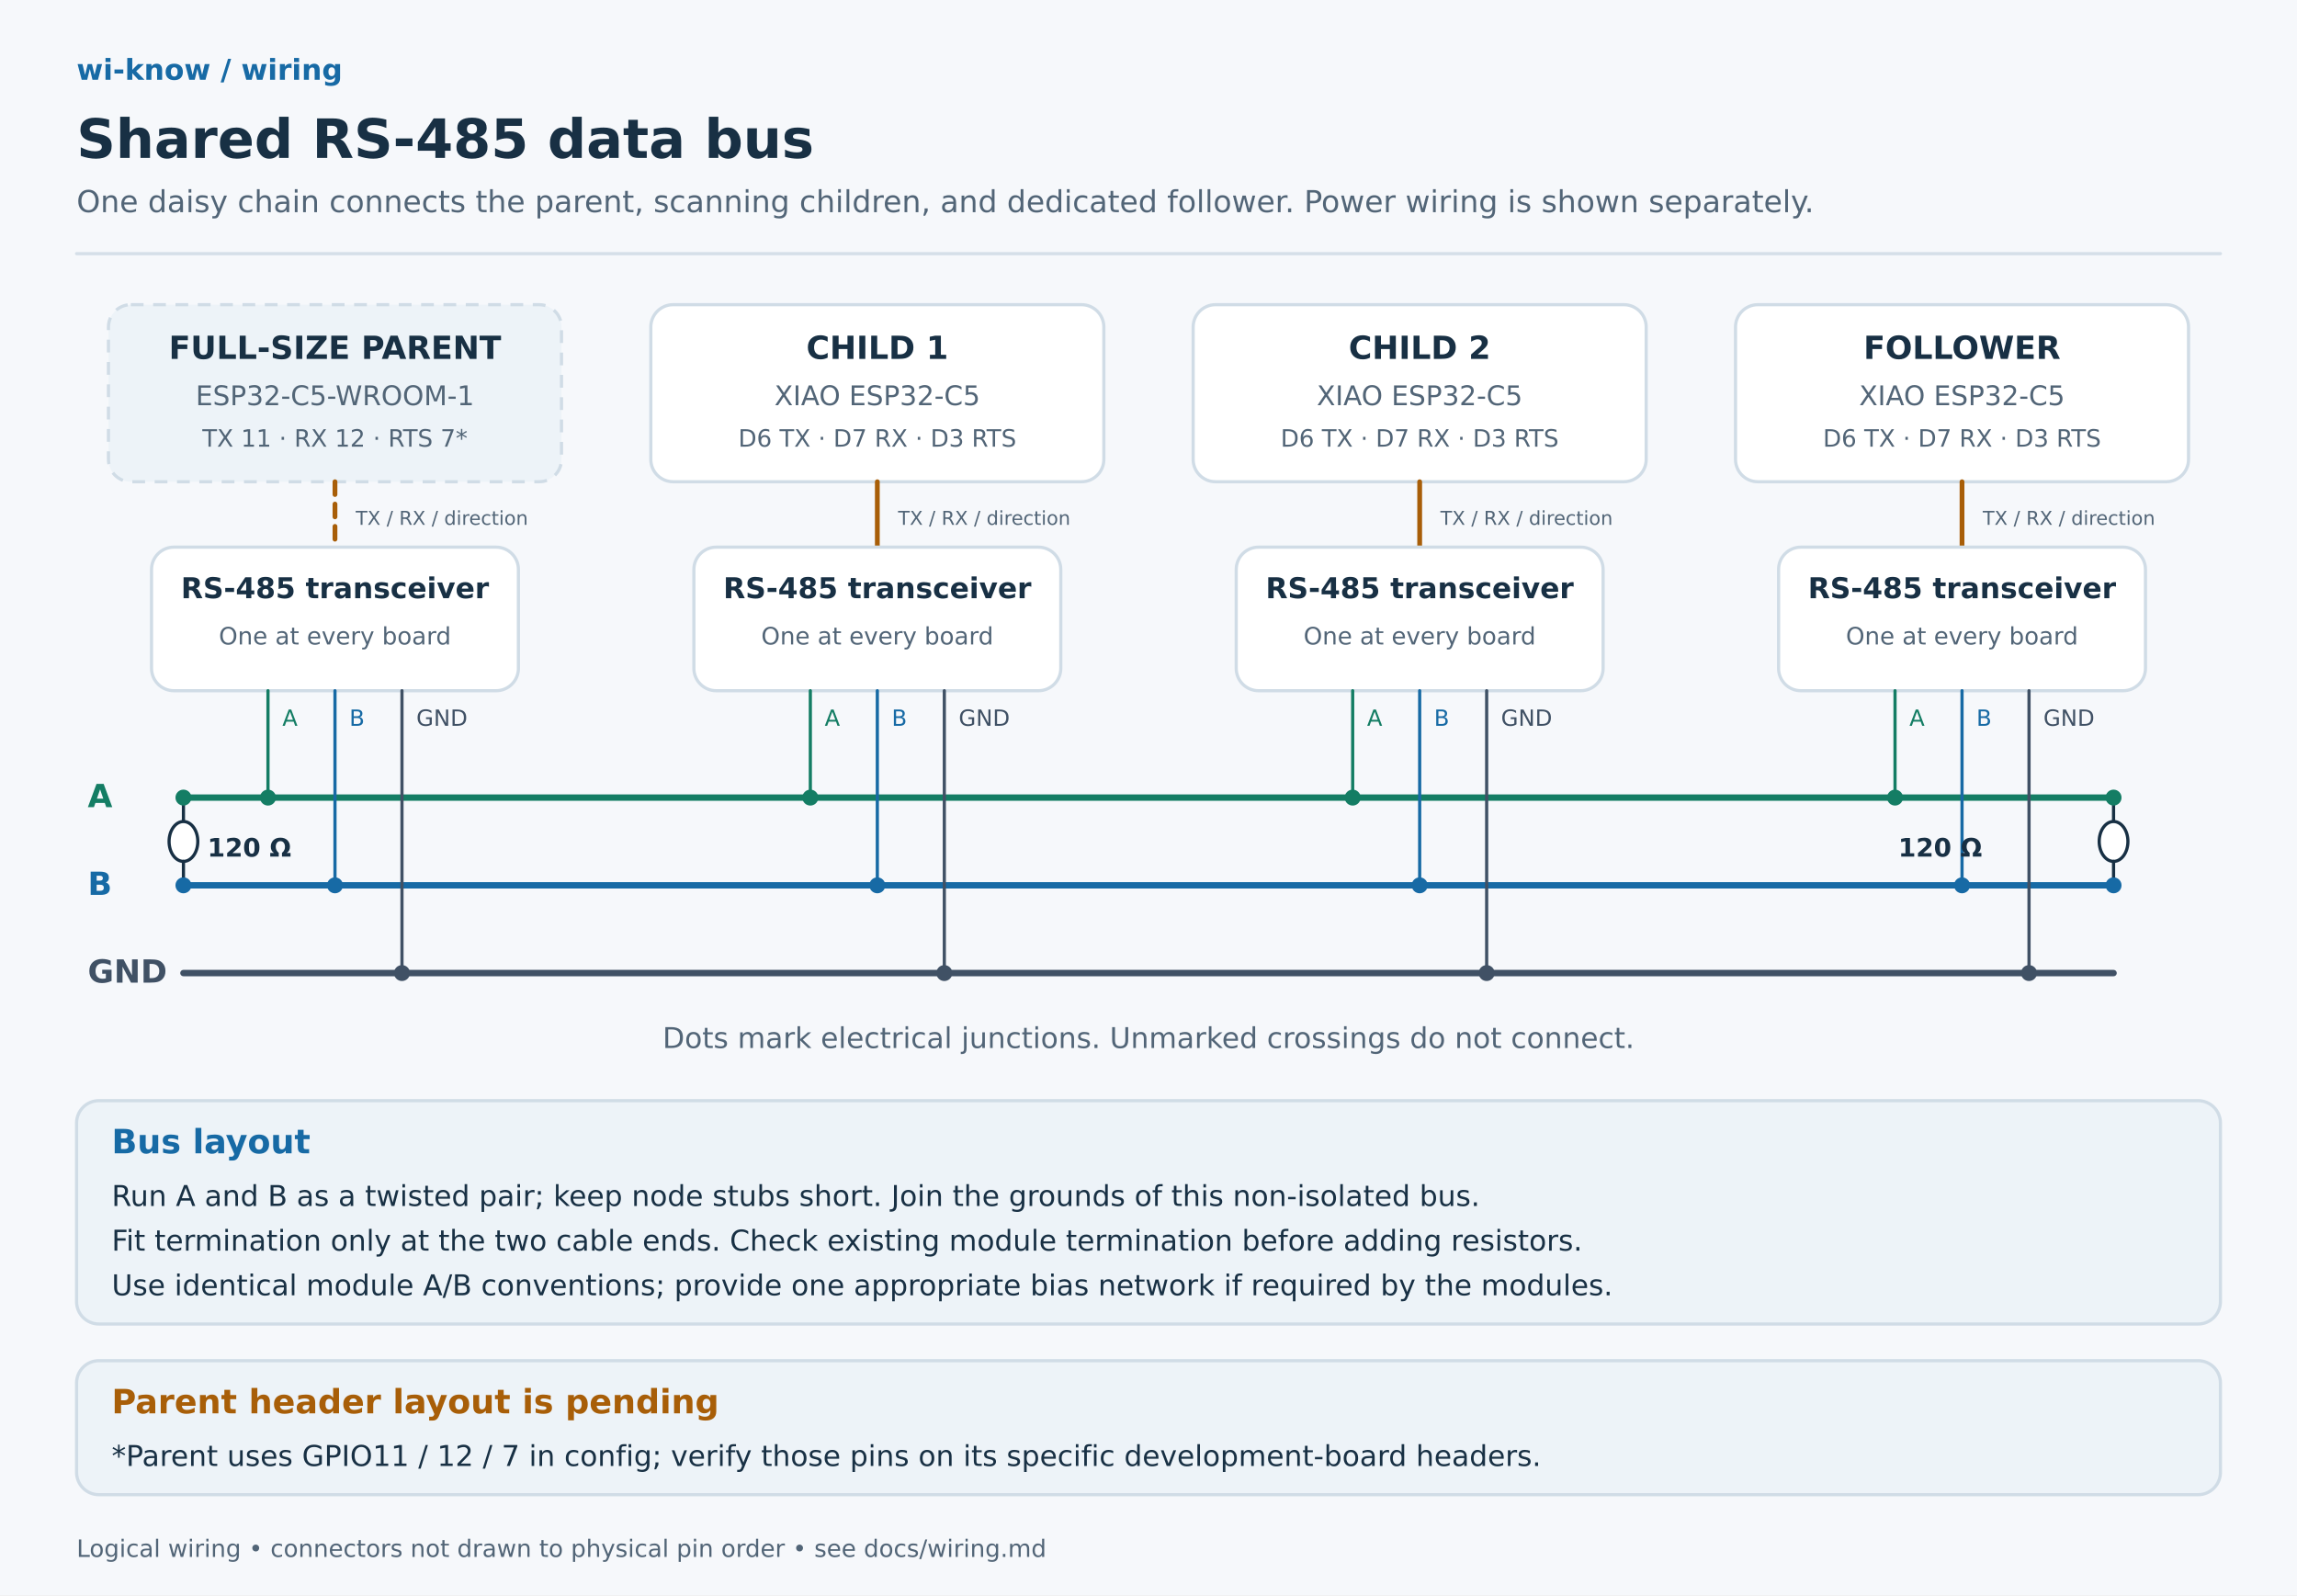
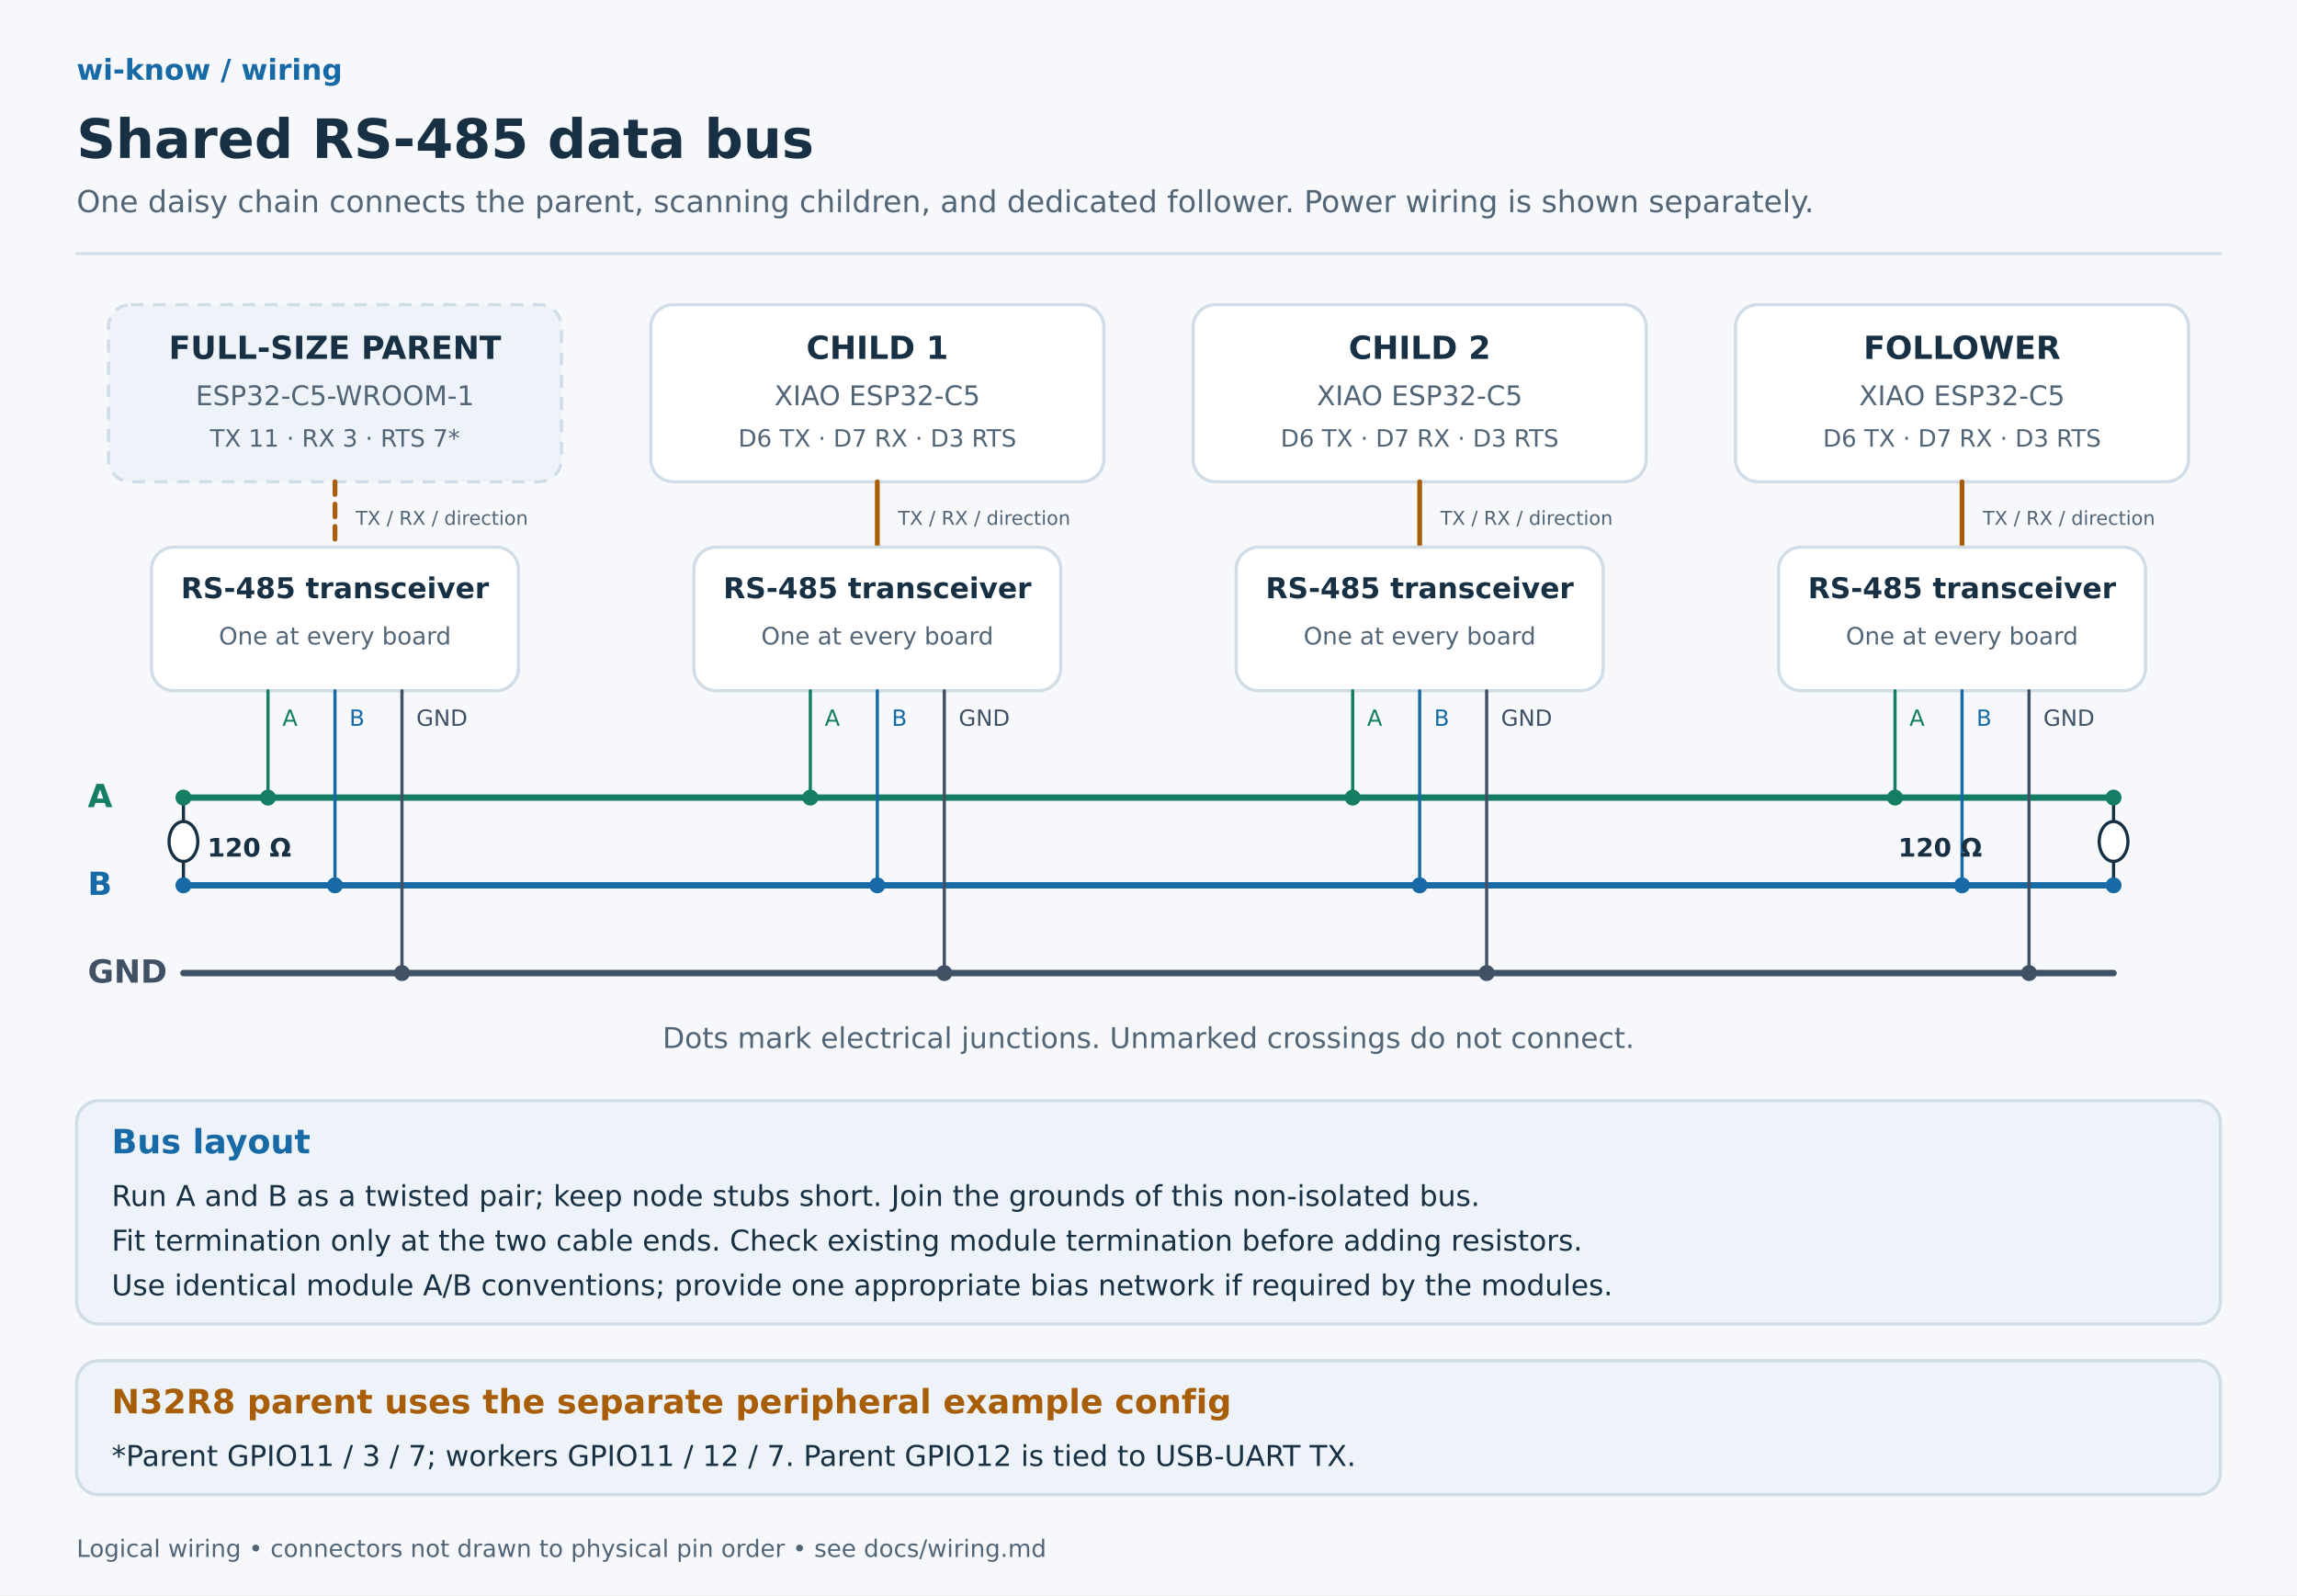
<svg xmlns="http://www.w3.org/2000/svg" width="1440" height="1000" viewBox="0 0 1440 1000" role="img" aria-labelledby="title description">
  <defs>
    <marker id="arrow-blue" markerWidth="8" markerHeight="8" refX="6" refY="3" orient="auto-start-reverse">
      <path d="M0,0 L0,6 L6,3 z" fill="#176aa5" />
    </marker>
  </defs>
  <rect width="1440" height="1000" fill="#f6f8fb" />
  <text x="48" y="50" fill="#176aa5" font-family="DejaVu Sans, Noto Sans, sans-serif" font-size="18" font-weight="700" text-anchor="start">wi-know / wiring</text>
  <text x="48" y="99" fill="#183044" font-family="DejaVu Sans, Noto Sans, sans-serif" font-size="34" font-weight="700" text-anchor="start">Shared RS-485 data bus</text>
  <text x="48" y="133" fill="#526577" font-family="DejaVu Sans, Noto Sans, sans-serif" font-size="19" font-weight="400" text-anchor="start">One daisy chain connects the parent, scanning children, and dedicated follower. Power wiring is shown separately.</text>
  <polyline points="48,159 1392,159" fill="none" stroke="#d5dfe8" stroke-width="2" stroke-linejoin="round" stroke-linecap="round" />
  <rect x="68" y="191" width="284" height="111" rx="14" fill="#edf3f8" stroke="#d0dce6" stroke-width="2" stroke-dasharray="8 6" />
  <text x="210" y="225" fill="#183044" font-family="DejaVu Sans, Noto Sans, sans-serif" font-size="20" font-weight="700" text-anchor="middle">FULL-SIZE PARENT</text>
  <text x="210" y="254" fill="#526577" font-family="DejaVu Sans, Noto Sans, sans-serif" font-size="17" font-weight="400" text-anchor="middle">ESP32-C5-WROOM-1</text>
-   <text x="210" y="280" fill="#526577" font-family="DejaVu Sans, Noto Sans, sans-serif" font-size="15" font-weight="400" text-anchor="middle">TX 11 · RX 12 · RTS 7*</text>
+   <text x="210" y="280" fill="#526577" font-family="DejaVu Sans, Noto Sans, sans-serif" font-size="15" font-weight="400" text-anchor="middle">TX 11 · RX 3 · RTS 7*</text>
  <polyline points="210,302 210,343" fill="none" stroke="#a85e08" stroke-width="3" stroke-linejoin="round" stroke-linecap="round" stroke-dasharray="8 6" />
  <text x="223" y="329" fill="#526577" font-family="DejaVu Sans, Noto Sans, sans-serif" font-size="12" font-weight="400" text-anchor="start">TX / RX / direction</text>
  <rect x="95" y="343" width="230" height="90" rx="14" fill="white" stroke="#d0dce6" stroke-width="2" />
  <text x="210" y="375" fill="#183044" font-family="DejaVu Sans, Noto Sans, sans-serif" font-size="18" font-weight="700" text-anchor="middle">RS-485 transceiver</text>
  <text x="210" y="404" fill="#526577" font-family="DejaVu Sans, Noto Sans, sans-serif" font-size="15" font-weight="400" text-anchor="middle">One at every board</text>
  <rect x="408" y="191" width="284" height="111" rx="14" fill="white" stroke="#d0dce6" stroke-width="2" />
  <text x="550" y="225" fill="#183044" font-family="DejaVu Sans, Noto Sans, sans-serif" font-size="20" font-weight="700" text-anchor="middle">CHILD 1</text>
  <text x="550" y="254" fill="#526577" font-family="DejaVu Sans, Noto Sans, sans-serif" font-size="17" font-weight="400" text-anchor="middle">XIAO ESP32-C5</text>
  <text x="550" y="280" fill="#526577" font-family="DejaVu Sans, Noto Sans, sans-serif" font-size="15" font-weight="400" text-anchor="middle">D6 TX · D7 RX · D3 RTS</text>
  <polyline points="550,302 550,343" fill="none" stroke="#a85e08" stroke-width="3" stroke-linejoin="round" stroke-linecap="round" />
  <text x="563" y="329" fill="#526577" font-family="DejaVu Sans, Noto Sans, sans-serif" font-size="12" font-weight="400" text-anchor="start">TX / RX / direction</text>
  <rect x="435" y="343" width="230" height="90" rx="14" fill="white" stroke="#d0dce6" stroke-width="2" />
  <text x="550" y="375" fill="#183044" font-family="DejaVu Sans, Noto Sans, sans-serif" font-size="18" font-weight="700" text-anchor="middle">RS-485 transceiver</text>
  <text x="550" y="404" fill="#526577" font-family="DejaVu Sans, Noto Sans, sans-serif" font-size="15" font-weight="400" text-anchor="middle">One at every board</text>
  <rect x="748" y="191" width="284" height="111" rx="14" fill="white" stroke="#d0dce6" stroke-width="2" />
  <text x="890" y="225" fill="#183044" font-family="DejaVu Sans, Noto Sans, sans-serif" font-size="20" font-weight="700" text-anchor="middle">CHILD 2</text>
  <text x="890" y="254" fill="#526577" font-family="DejaVu Sans, Noto Sans, sans-serif" font-size="17" font-weight="400" text-anchor="middle">XIAO ESP32-C5</text>
  <text x="890" y="280" fill="#526577" font-family="DejaVu Sans, Noto Sans, sans-serif" font-size="15" font-weight="400" text-anchor="middle">D6 TX · D7 RX · D3 RTS</text>
  <polyline points="890,302 890,343" fill="none" stroke="#a85e08" stroke-width="3" stroke-linejoin="round" stroke-linecap="round" />
  <text x="903" y="329" fill="#526577" font-family="DejaVu Sans, Noto Sans, sans-serif" font-size="12" font-weight="400" text-anchor="start">TX / RX / direction</text>
  <rect x="775" y="343" width="230" height="90" rx="14" fill="white" stroke="#d0dce6" stroke-width="2" />
  <text x="890" y="375" fill="#183044" font-family="DejaVu Sans, Noto Sans, sans-serif" font-size="18" font-weight="700" text-anchor="middle">RS-485 transceiver</text>
  <text x="890" y="404" fill="#526577" font-family="DejaVu Sans, Noto Sans, sans-serif" font-size="15" font-weight="400" text-anchor="middle">One at every board</text>
  <rect x="1088" y="191" width="284" height="111" rx="14" fill="white" stroke="#d0dce6" stroke-width="2" />
  <text x="1230" y="225" fill="#183044" font-family="DejaVu Sans, Noto Sans, sans-serif" font-size="20" font-weight="700" text-anchor="middle">FOLLOWER</text>
  <text x="1230" y="254" fill="#526577" font-family="DejaVu Sans, Noto Sans, sans-serif" font-size="17" font-weight="400" text-anchor="middle">XIAO ESP32-C5</text>
  <text x="1230" y="280" fill="#526577" font-family="DejaVu Sans, Noto Sans, sans-serif" font-size="15" font-weight="400" text-anchor="middle">D6 TX · D7 RX · D3 RTS</text>
  <polyline points="1230,302 1230,343" fill="none" stroke="#a85e08" stroke-width="3" stroke-linejoin="round" stroke-linecap="round" />
  <text x="1243" y="329" fill="#526577" font-family="DejaVu Sans, Noto Sans, sans-serif" font-size="12" font-weight="400" text-anchor="start">TX / RX / direction</text>
  <rect x="1115" y="343" width="230" height="90" rx="14" fill="white" stroke="#d0dce6" stroke-width="2" />
  <text x="1230" y="375" fill="#183044" font-family="DejaVu Sans, Noto Sans, sans-serif" font-size="18" font-weight="700" text-anchor="middle">RS-485 transceiver</text>
  <text x="1230" y="404" fill="#526577" font-family="DejaVu Sans, Noto Sans, sans-serif" font-size="15" font-weight="400" text-anchor="middle">One at every board</text>
  <polyline points="115,500 1325,500" fill="none" stroke="#147d64" stroke-width="4" stroke-linejoin="round" stroke-linecap="round" />
  <text x="55" y="506" fill="#147d64" font-family="DejaVu Sans, Noto Sans, sans-serif" font-size="20" font-weight="700" text-anchor="start">A</text>
  <polyline points="115,555 1325,555" fill="none" stroke="#176aa5" stroke-width="4" stroke-linejoin="round" stroke-linecap="round" />
  <text x="55" y="561" fill="#176aa5" font-family="DejaVu Sans, Noto Sans, sans-serif" font-size="20" font-weight="700" text-anchor="start">B</text>
  <polyline points="115,610 1325,610" fill="none" stroke="#405165" stroke-width="4" stroke-linejoin="round" stroke-linecap="round" />
  <text x="55" y="616" fill="#405165" font-family="DejaVu Sans, Noto Sans, sans-serif" font-size="20" font-weight="700" text-anchor="start">GND</text>
  <text x="177" y="455" fill="#147d64" font-family="DejaVu Sans, Noto Sans, sans-serif" font-size="14" font-weight="400" text-anchor="start">A</text>
  <polyline points="168,433 168,500" fill="none" stroke="#147d64" stroke-width="2" stroke-linejoin="round" stroke-linecap="round" />
  <circle cx="168" cy="500" r="5" fill="#147d64" />
  <text x="219" y="455" fill="#176aa5" font-family="DejaVu Sans, Noto Sans, sans-serif" font-size="14" font-weight="400" text-anchor="start">B</text>
  <polyline points="210,433 210,555" fill="none" stroke="#176aa5" stroke-width="2" stroke-linejoin="round" stroke-linecap="round" />
  <circle cx="210" cy="555" r="5" fill="#176aa5" />
  <text x="261" y="455" fill="#405165" font-family="DejaVu Sans, Noto Sans, sans-serif" font-size="14" font-weight="400" text-anchor="start">GND</text>
  <polyline points="252,433 252,610" fill="none" stroke="#405165" stroke-width="2" stroke-linejoin="round" stroke-linecap="round" />
  <circle cx="252" cy="610" r="5" fill="#405165" />
  <text x="517" y="455" fill="#147d64" font-family="DejaVu Sans, Noto Sans, sans-serif" font-size="14" font-weight="400" text-anchor="start">A</text>
  <polyline points="508,433 508,500" fill="none" stroke="#147d64" stroke-width="2" stroke-linejoin="round" stroke-linecap="round" />
  <circle cx="508" cy="500" r="5" fill="#147d64" />
  <text x="559" y="455" fill="#176aa5" font-family="DejaVu Sans, Noto Sans, sans-serif" font-size="14" font-weight="400" text-anchor="start">B</text>
  <polyline points="550,433 550,555" fill="none" stroke="#176aa5" stroke-width="2" stroke-linejoin="round" stroke-linecap="round" />
  <circle cx="550" cy="555" r="5" fill="#176aa5" />
  <text x="601" y="455" fill="#405165" font-family="DejaVu Sans, Noto Sans, sans-serif" font-size="14" font-weight="400" text-anchor="start">GND</text>
  <polyline points="592,433 592,610" fill="none" stroke="#405165" stroke-width="2" stroke-linejoin="round" stroke-linecap="round" />
  <circle cx="592" cy="610" r="5" fill="#405165" />
  <text x="857" y="455" fill="#147d64" font-family="DejaVu Sans, Noto Sans, sans-serif" font-size="14" font-weight="400" text-anchor="start">A</text>
  <polyline points="848,433 848,500" fill="none" stroke="#147d64" stroke-width="2" stroke-linejoin="round" stroke-linecap="round" />
  <circle cx="848" cy="500" r="5" fill="#147d64" />
  <text x="899" y="455" fill="#176aa5" font-family="DejaVu Sans, Noto Sans, sans-serif" font-size="14" font-weight="400" text-anchor="start">B</text>
  <polyline points="890,433 890,555" fill="none" stroke="#176aa5" stroke-width="2" stroke-linejoin="round" stroke-linecap="round" />
  <circle cx="890" cy="555" r="5" fill="#176aa5" />
  <text x="941" y="455" fill="#405165" font-family="DejaVu Sans, Noto Sans, sans-serif" font-size="14" font-weight="400" text-anchor="start">GND</text>
  <polyline points="932,433 932,610" fill="none" stroke="#405165" stroke-width="2" stroke-linejoin="round" stroke-linecap="round" />
  <circle cx="932" cy="610" r="5" fill="#405165" />
  <text x="1197" y="455" fill="#147d64" font-family="DejaVu Sans, Noto Sans, sans-serif" font-size="14" font-weight="400" text-anchor="start">A</text>
  <polyline points="1188,433 1188,500" fill="none" stroke="#147d64" stroke-width="2" stroke-linejoin="round" stroke-linecap="round" />
  <circle cx="1188" cy="500" r="5" fill="#147d64" />
  <text x="1239" y="455" fill="#176aa5" font-family="DejaVu Sans, Noto Sans, sans-serif" font-size="14" font-weight="400" text-anchor="start">B</text>
  <polyline points="1230,433 1230,555" fill="none" stroke="#176aa5" stroke-width="2" stroke-linejoin="round" stroke-linecap="round" />
  <circle cx="1230" cy="555" r="5" fill="#176aa5" />
  <text x="1281" y="455" fill="#405165" font-family="DejaVu Sans, Noto Sans, sans-serif" font-size="14" font-weight="400" text-anchor="start">GND</text>
  <polyline points="1272,433 1272,610" fill="none" stroke="#405165" stroke-width="2" stroke-linejoin="round" stroke-linecap="round" />
  <circle cx="1272" cy="610" r="5" fill="#405165" />
  <polyline points="115,500 115,515" fill="none" stroke="#183044" stroke-width="2" stroke-linejoin="round" stroke-linecap="round" />
  <rect x="106" y="515" width="18" height="25" rx="14" fill="white" stroke="#183044" stroke-width="2" />
  <polyline points="115,540 115,555" fill="none" stroke="#183044" stroke-width="2" stroke-linejoin="round" stroke-linecap="round" />
  <circle cx="115" cy="500" r="5" fill="#147d64" />
  <circle cx="115" cy="555" r="5" fill="#176aa5" />
  <text x="130" y="537" fill="#183044" font-family="DejaVu Sans, Noto Sans, sans-serif" font-size="16" font-weight="700" text-anchor="start">120 Ω</text>
  <polyline points="1325,500 1325,515" fill="none" stroke="#183044" stroke-width="2" stroke-linejoin="round" stroke-linecap="round" />
  <rect x="1316" y="515" width="18" height="25" rx="14" fill="white" stroke="#183044" stroke-width="2" />
  <polyline points="1325,540 1325,555" fill="none" stroke="#183044" stroke-width="2" stroke-linejoin="round" stroke-linecap="round" />
  <circle cx="1325" cy="500" r="5" fill="#147d64" />
  <circle cx="1325" cy="555" r="5" fill="#176aa5" />
  <text x="1190" y="537" fill="#183044" font-family="DejaVu Sans, Noto Sans, sans-serif" font-size="16" font-weight="700" text-anchor="start">120 Ω</text>
  <text x="720" y="657" fill="#526577" font-family="DejaVu Sans, Noto Sans, sans-serif" font-size="18" font-weight="400" text-anchor="middle">Dots mark electrical junctions. Unmarked crossings do not connect.</text>
  <rect x="48" y="690" width="1344" height="140" rx="14" fill="#edf3f8" stroke="#d0dce6" stroke-width="2" />
  <text x="70" y="723" fill="#176aa5" font-family="DejaVu Sans, Noto Sans, sans-serif" font-size="21" font-weight="700" text-anchor="start">Bus layout</text>
  <text x="70" y="756" fill="#183044" font-family="DejaVu Sans, Noto Sans, sans-serif" font-size="18" font-weight="400" text-anchor="start">Run A and B as a twisted pair; keep node stubs short. Join the grounds of this non-isolated bus.</text>
  <text x="70" y="784" fill="#183044" font-family="DejaVu Sans, Noto Sans, sans-serif" font-size="18" font-weight="400" text-anchor="start">Fit termination only at the two cable ends. Check existing module termination before adding resistors.</text>
  <text x="70" y="812" fill="#183044" font-family="DejaVu Sans, Noto Sans, sans-serif" font-size="18" font-weight="400" text-anchor="start">Use identical module A/B conventions; provide one appropriate bias network if required by the modules.</text>
  <rect x="48" y="853" width="1344" height="84" rx="14" fill="#edf3f8" stroke="#d0dce6" stroke-width="2" />
-   <text x="70" y="886" fill="#a85e08" font-family="DejaVu Sans, Noto Sans, sans-serif" font-size="21" font-weight="700" text-anchor="start">Parent header layout is pending</text>
-   <text x="70" y="919" fill="#183044" font-family="DejaVu Sans, Noto Sans, sans-serif" font-size="18" font-weight="400" text-anchor="start">*Parent uses GPIO11 / 12 / 7 in config; verify those pins on its specific development-board headers.</text>
+   <text x="70" y="886" fill="#a85e08" font-family="DejaVu Sans, Noto Sans, sans-serif" font-size="21" font-weight="700" text-anchor="start">N32R8 parent uses the separate peripheral example config</text>
+   <text x="70" y="919" fill="#183044" font-family="DejaVu Sans, Noto Sans, sans-serif" font-size="18" font-weight="400" text-anchor="start">*Parent GPIO11 / 3 / 7; workers GPIO11 / 12 / 7. Parent GPIO12 is tied to USB-UART TX.</text>
  <text x="48" y="976" fill="#526577" font-family="DejaVu Sans, Noto Sans, sans-serif" font-size="15" font-weight="400" text-anchor="start">Logical wiring • connectors not drawn to physical pin order • see docs/wiring.md</text>
</svg>
